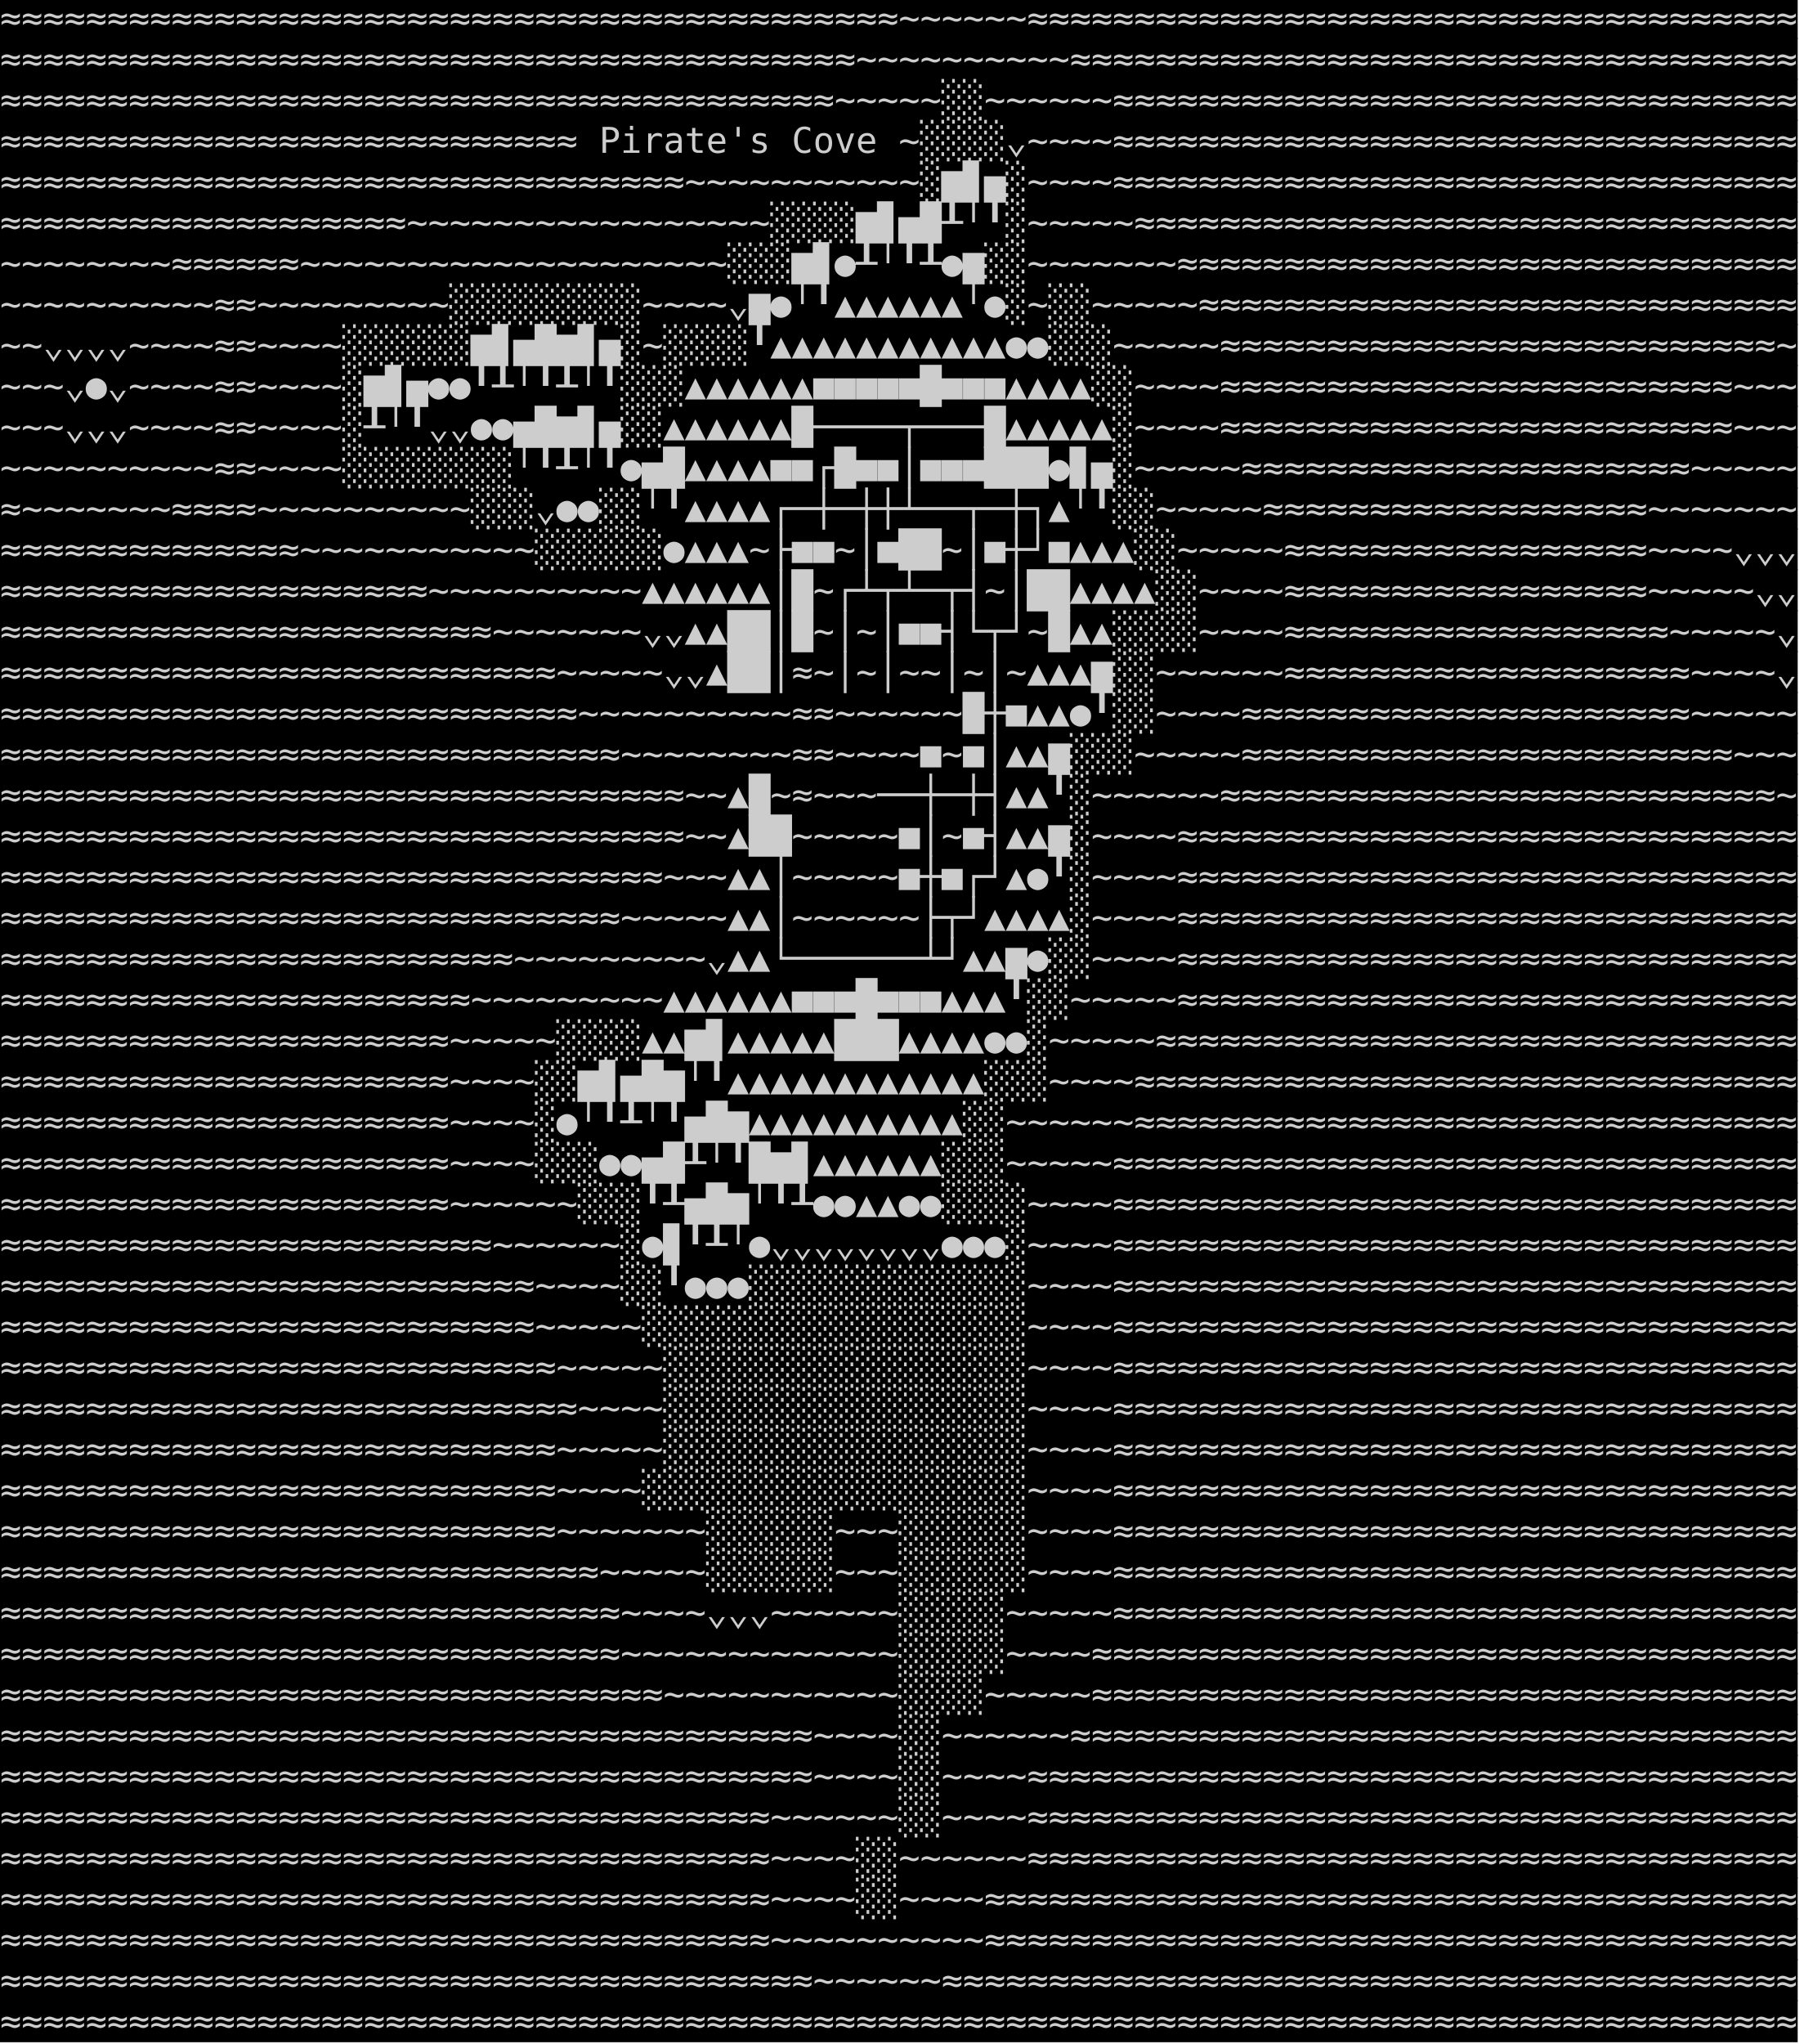
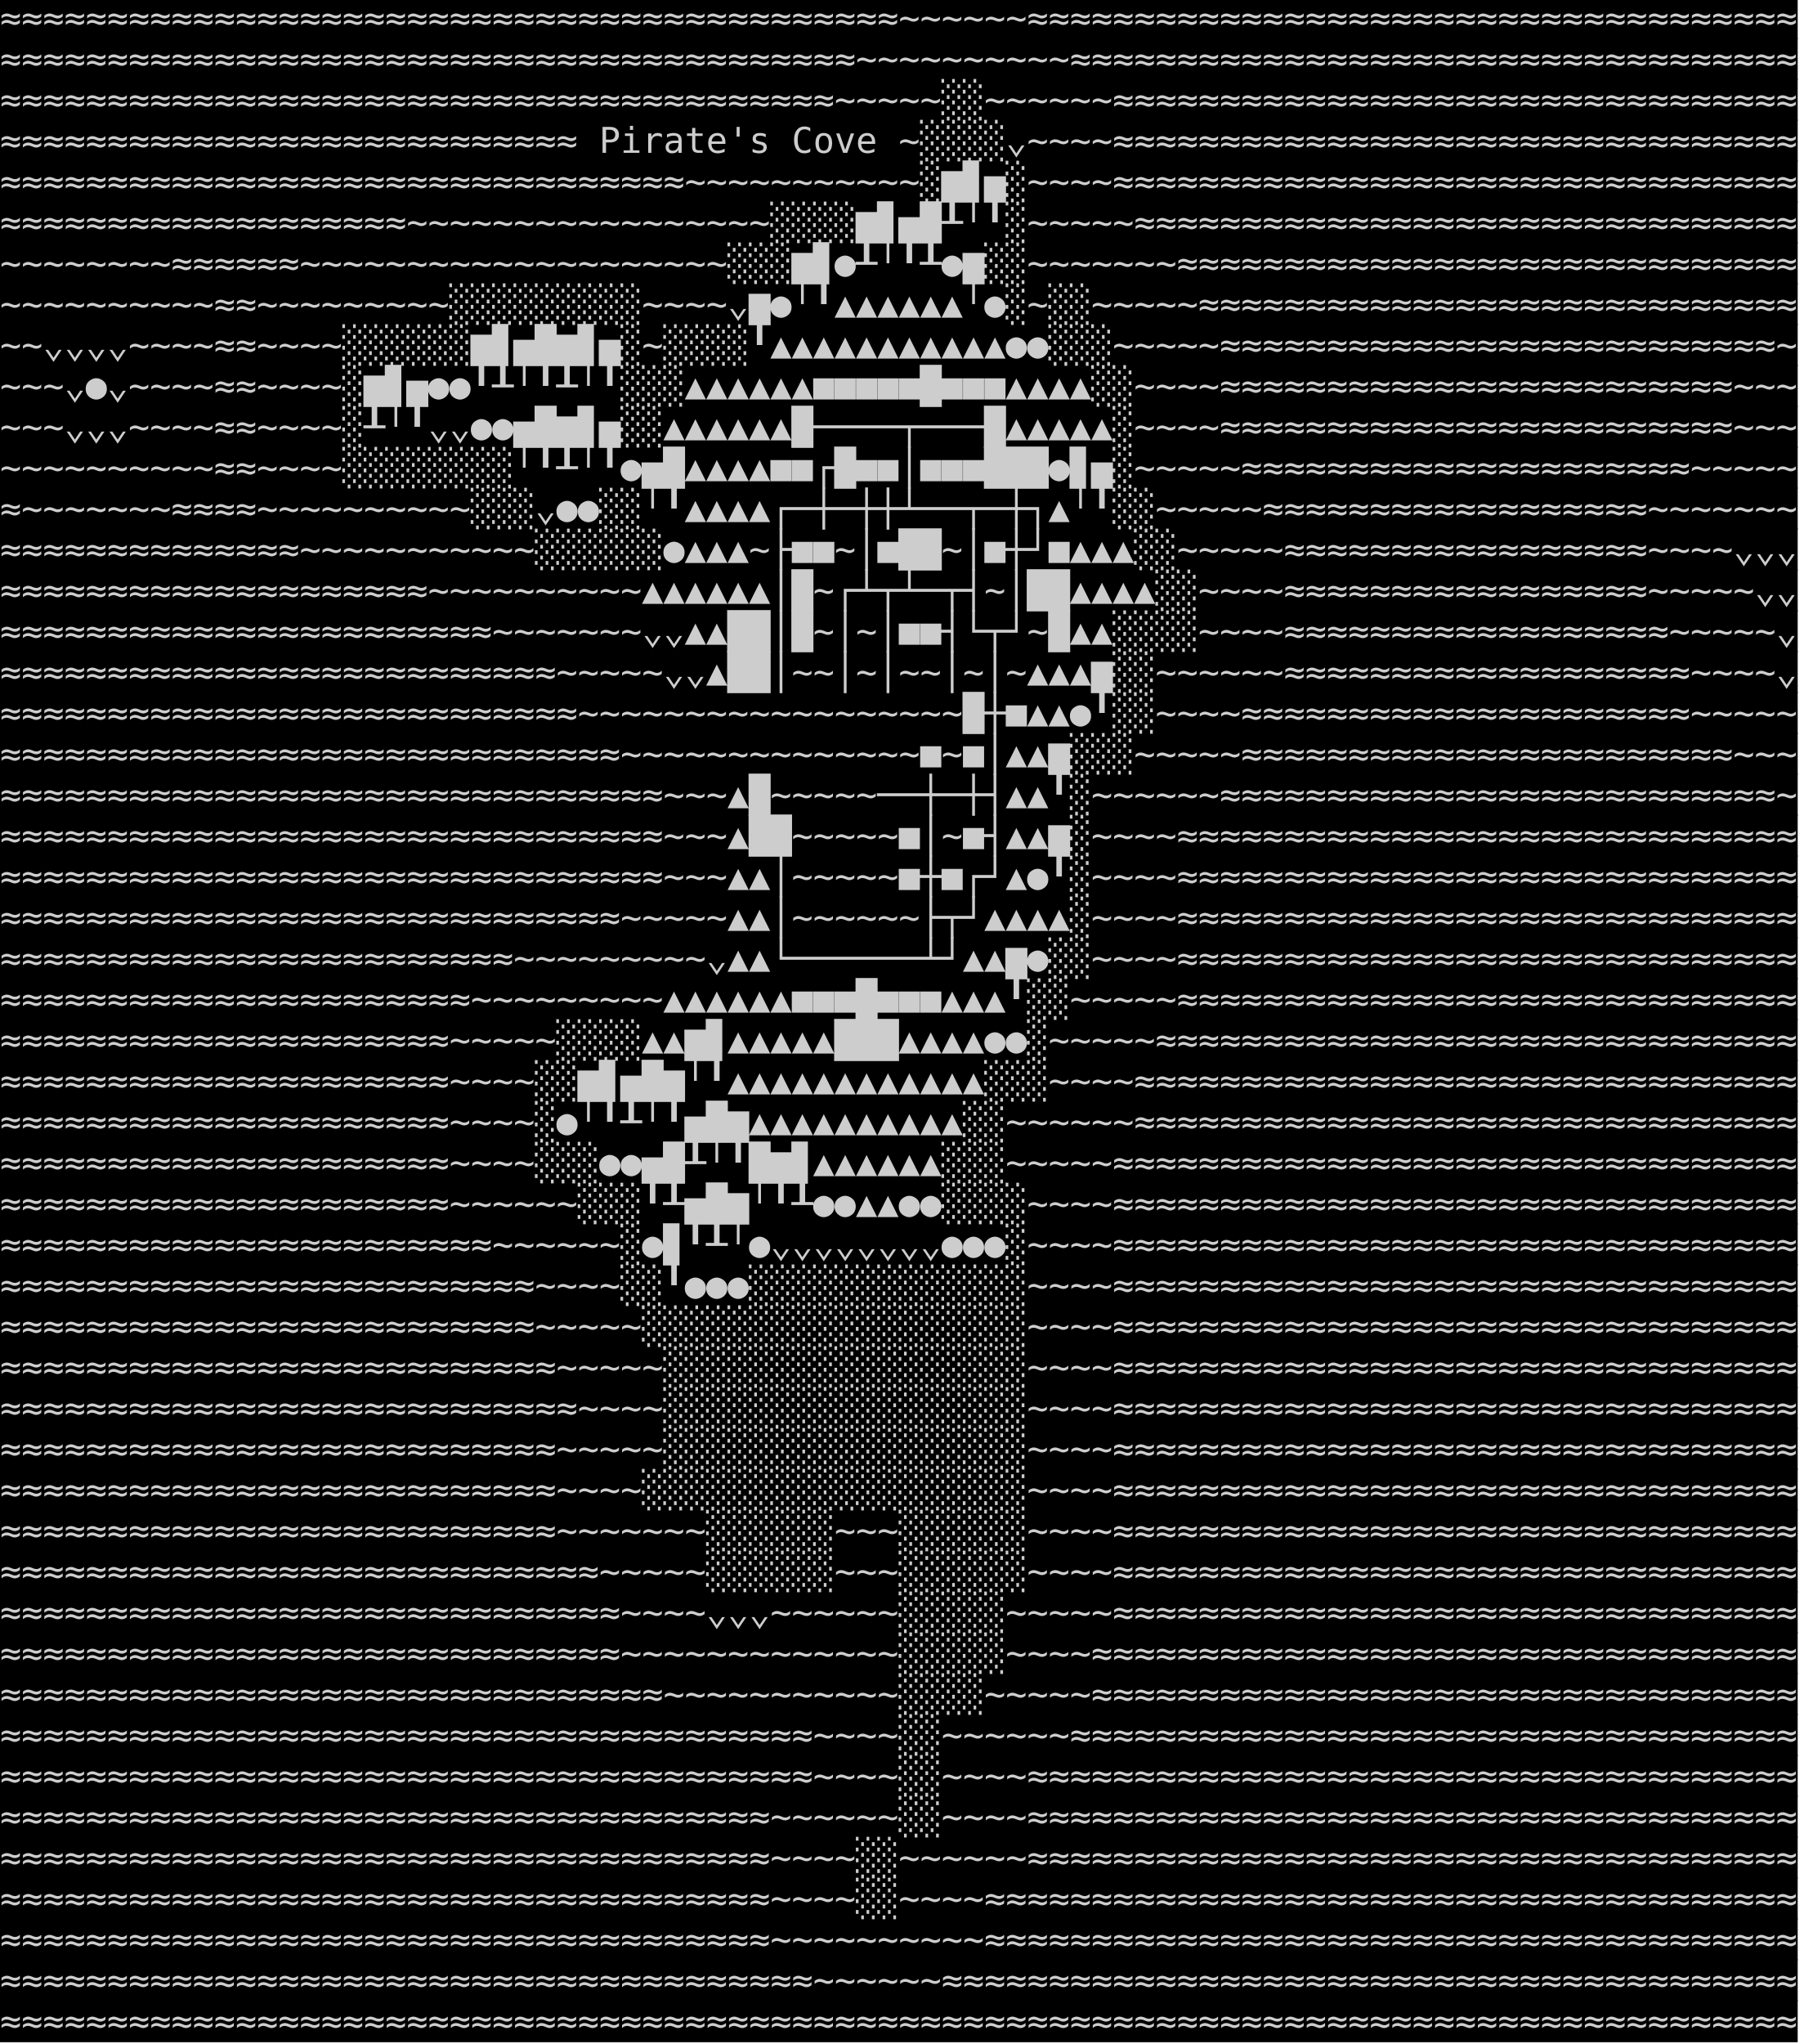
<svg xmlns="http://www.w3.org/2000/svg" version="1.1" width="510.0px" height="575.0px" viewBox="0 0 510.0 575.0" style="letter-spacing:0em;font-size:10px;font-family:'DejaVu Sans Mono';stroke:none">
  <text y="8.5" x="0.0" style="fill:#000000">████████████████████████████████████████████████████████████████████████████████████</text>
█<text y="20.0" x="0.0" style="fill:#000000">████████████████████████████████████████████████████████████████████████████████████</text>
█<text y="31.5" x="0.0" style="fill:#000000">████████████████████████████████████████████████████████████████████████████████████</text>
█<text y="43.0" x="0.0" style="fill:#000000">████████████████████████████████████████████████████████████████████████████████████</text>
█<text y="54.5" x="0.0" style="fill:#000000">████████████████████████████████████████████████████████████████████████████████████</text>
█<text y="66.0" x="0.0" style="fill:#000000">████████████████████████████████████████████████████████████████████████████████████</text>
█<text y="77.5" x="0.0" style="fill:#000000">████████████████████████████████████████████████████████████████████████████████████</text>
█<text y="89.0" x="0.0" style="fill:#000000">████████████████████████████████████████████████████████████████████████████████████</text>
█<text y="100.5" x="0.0" style="fill:#000000">████████████████████████████████████████████████████████████████████████████████████</text>
█<text y="112.0" x="0.0" style="fill:#000000">████████████████████████████████████████████████████████████████████████████████████</text>
█<text y="123.5" x="0.0" style="fill:#000000">████████████████████████████████████████████████████████████████████████████████████</text>
█<text y="135.0" x="0.0" style="fill:#000000">████████████████████████████████████████████████████████████████████████████████████</text>
█<text y="146.5" x="0.0" style="fill:#000000">████████████████████████████████████████████████████████████████████████████████████</text>
█<text y="158.0" x="0.0" style="fill:#000000">████████████████████████████████████████████████████████████████████████████████████</text>
█<text y="169.5" x="0.0" style="fill:#000000">████████████████████████████████████████████████████████████████████████████████████</text>
█<text y="181.0" x="0.0" style="fill:#000000">████████████████████████████████████████████████████████████████████████████████████</text>
█<text y="192.5" x="0.0" style="fill:#000000">████████████████████████████████████████████████████████████████████████████████████</text>
█<text y="204.0" x="0.0" style="fill:#000000">████████████████████████████████████████████████████████████████████████████████████</text>
█<text y="215.5" x="0.0" style="fill:#000000">████████████████████████████████████████████████████████████████████████████████████</text>
█<text y="227.0" x="0.0" style="fill:#000000">████████████████████████████████████████████████████████████████████████████████████</text>
█<text y="238.5" x="0.0" style="fill:#000000">████████████████████████████████████████████████████████████████████████████████████</text>
█<text y="250.0" x="0.0" style="fill:#000000">████████████████████████████████████████████████████████████████████████████████████</text>
█<text y="261.5" x="0.0" style="fill:#000000">████████████████████████████████████████████████████████████████████████████████████</text>
█<text y="273.0" x="0.0" style="fill:#000000">████████████████████████████████████████████████████████████████████████████████████</text>
█<text y="284.5" x="0.0" style="fill:#000000">████████████████████████████████████████████████████████████████████████████████████</text>
█<text y="296.0" x="0.0" style="fill:#000000">████████████████████████████████████████████████████████████████████████████████████</text>
█<text y="307.5" x="0.0" style="fill:#000000">████████████████████████████████████████████████████████████████████████████████████</text>
█<text y="319.0" x="0.0" style="fill:#000000">████████████████████████████████████████████████████████████████████████████████████</text>
█<text y="330.5" x="0.0" style="fill:#000000">████████████████████████████████████████████████████████████████████████████████████</text>
█<text y="342.0" x="0.0" style="fill:#000000">████████████████████████████████████████████████████████████████████████████████████</text>
█<text y="353.5" x="0.0" style="fill:#000000">████████████████████████████████████████████████████████████████████████████████████</text>
█<text y="365.0" x="0.0" style="fill:#000000">████████████████████████████████████████████████████████████████████████████████████</text>
█<text y="376.5" x="0.0" style="fill:#000000">████████████████████████████████████████████████████████████████████████████████████</text>
█<text y="388.0" x="0.0" style="fill:#000000">████████████████████████████████████████████████████████████████████████████████████</text>
█<text y="399.5" x="0.0" style="fill:#000000">████████████████████████████████████████████████████████████████████████████████████</text>
█<text y="411.0" x="0.0" style="fill:#000000">████████████████████████████████████████████████████████████████████████████████████</text>
█<text y="422.5" x="0.0" style="fill:#000000">████████████████████████████████████████████████████████████████████████████████████</text>
█<text y="434.0" x="0.0" style="fill:#000000">████████████████████████████████████████████████████████████████████████████████████</text>
█<text y="445.5" x="0.0" style="fill:#000000">████████████████████████████████████████████████████████████████████████████████████</text>
█<text y="457.0" x="0.0" style="fill:#000000">████████████████████████████████████████████████████████████████████████████████████</text>
█<text y="468.5" x="0.0" style="fill:#000000">████████████████████████████████████████████████████████████████████████████████████</text>
█<text y="480.0" x="0.0" style="fill:#000000">████████████████████████████████████████████████████████████████████████████████████</text>
█<text y="491.5" x="0.0" style="fill:#000000">████████████████████████████████████████████████████████████████████████████████████</text>
█<text y="503.0" x="0.0" style="fill:#000000">████████████████████████████████████████████████████████████████████████████████████</text>
█<text y="514.5" x="0.0" style="fill:#000000">████████████████████████████████████████████████████████████████████████████████████</text>
█<text y="526.0" x="0.0" style="fill:#000000">████████████████████████████████████████████████████████████████████████████████████</text>
█<text y="537.5" x="0.0" style="fill:#000000">████████████████████████████████████████████████████████████████████████████████████</text>
█<text y="549.0" x="0.0" style="fill:#000000">████████████████████████████████████████████████████████████████████████████████████</text>
█<text y="560.5" x="0.0" style="fill:#000000">████████████████████████████████████████████████████████████████████████████████████</text>
█<text y="572.0" x="0.0" style="fill:#000000">████████████████████████████████████████████████████████████████████████████████████</text>
█<text y="8.5" x="0.0" style="fill:#cdcdcd">≈≈≈≈≈≈≈≈≈≈≈≈≈≈≈≈≈≈≈≈≈≈≈≈≈≈≈≈≈≈≈≈≈≈≈≈≈≈≈≈≈≈~~~~~~≈≈≈≈≈≈≈≈≈≈≈≈≈≈≈≈≈≈≈≈≈≈≈≈≈≈≈≈≈≈≈≈≈≈≈≈</text>
≈<text y="20.0" x="0.0" style="fill:#cdcdcd">≈≈≈≈≈≈≈≈≈≈≈≈≈≈≈≈≈≈≈≈≈≈≈≈≈≈≈≈≈≈≈≈≈≈≈≈≈≈≈≈~~~~~~~~~~≈≈≈≈≈≈≈≈≈≈≈≈≈≈≈≈≈≈≈≈≈≈≈≈≈≈≈≈≈≈≈≈≈≈</text>
≈<text y="31.5" x="0.0" style="fill:#cdcdcd">≈≈≈≈≈≈≈≈≈≈≈≈≈≈≈≈≈≈≈≈≈≈≈≈≈≈≈≈≈≈≈≈≈≈≈≈≈≈≈~~~~~░░~~~~~~≈≈≈≈≈≈≈≈≈≈≈≈≈≈≈≈≈≈≈≈≈≈≈≈≈≈≈≈≈≈≈≈</text>
≈<text y="43.0" x="0.0" style="fill:#cdcdcd">≈≈≈≈≈≈≈≈≈≈≈≈≈≈≈≈≈≈≈≈≈≈≈≈≈≈≈ Pirate's Cove ~░░░░⌄~~~~≈≈≈≈≈≈≈≈≈≈≈≈≈≈≈≈≈≈≈≈≈≈≈≈≈≈≈≈≈≈≈≈</text>
≈<text y="54.5" x="0.0" style="fill:#cdcdcd">≈≈≈≈≈≈≈≈≈≈≈≈≈≈≈≈≈≈≈≈≈≈≈≈≈≈≈≈≈≈≈≈~~~~~~~~~~~░▆▊▅░~~~~≈≈≈≈≈≈≈≈≈≈≈≈≈≈≈≈≈≈≈≈≈≈≈≈≈≈≈≈≈≈≈≈</text>
≈<text y="66.0" x="0.0" style="fill:#cdcdcd">≈≈≈≈≈≈≈≈≈≈≈≈≈≈≈≈≈≈≈~~~~~~~~~~~~~~~~~░░░░▆▊▅█┸╵╹░~~~~~≈≈≈≈≈≈≈≈≈≈≈≈≈≈≈≈≈≈≈≈≈≈≈≈≈≈≈≈≈≈≈</text>
≈<text y="77.5" x="0.0" style="fill:#cdcdcd">~~~~~~~~≈≈≈≈≈≈~~~~~~~~~~~~~~~~~~~~░░░▆▊●┸╵╹┸●▆░░~~~~~~~≈≈≈≈≈≈≈≈≈≈≈≈≈≈≈≈≈≈≈≈≈≈≈≈≈≈≈≈≈</text>
≈<text y="89.0" x="0.0" style="fill:#cdcdcd">~~~~~~~~~~≈≈~~~~~~~~~░░░░░░░░░~~~~⌄▆●╵╹▲▲▲▲▲▲╵●░~░░~~~~~≈≈≈≈≈≈≈≈≈≈≈≈≈≈≈≈≈≈≈≈≈≈≈≈≈≈≈≈</text>
≈<text y="100.5" x="0.0" style="fill:#cdcdcd">~~⌄⌄⌄⌄~~~~≈≈~~~~░░░░░░▆▊▅█▆▊▅░~░░░░╹▲▲▲▲▲▲▲▲▲▲▲●●░░░~~~~~≈≈≈≈≈≈≈≈≈≈≈≈≈≈≈≈≈≈≈≈≈≈≈≈≈≈~</text>
~<text y="112.0" x="0.0" style="fill:#cdcdcd">~~~⌄●⌄~~~~≈≈~~~~░▆▊▅●●╹┸╵╹┸╵╹░░░▲▲▲▲▲▲■■■■■█■■■▲▲▲▲░░~~~~≈≈≈≈≈≈≈≈≈≈≈≈≈≈≈≈≈≈≈≈≈≈≈≈~~~</text>
~<text y="123.5" x="0.0" style="fill:#cdcdcd">~~~⌄⌄⌄~~~~≈≈~~~~░┸╵╹⌄⌄●●▅█▆▊▅░░▲▲▲▲▲▲█────┬───█▲▲▲▲▲░~~~~≈≈≈≈≈≈≈≈≈≈≈≈≈≈≈≈≈≈≈≈≈≈≈≈~~~</text>
~<text y="135.0" x="0.0" style="fill:#cdcdcd">~~~~~~~~~~≈≈~~~~░░░░░░░░╵╹┸╵╹●▅█▲▲▲▲■■┌█■■│■■■███●▊▅░~~~~~≈≈≈≈≈≈≈≈≈≈≈≈≈≈≈≈≈≈≈≈≈~~~~~</text>
~<text y="146.5" x="0.0" style="fill:#cdcdcd">≈~~~~~~~≈≈≈≈~~~~~~~~~~░░░⌄●●░░╵╹▲▲▲▲┌─┼─┼┼┴──┬─┼┐▲╵╹░░~~~~~≈≈≈≈≈≈≈≈≈≈≈≈≈≈≈≈≈≈~~~~~~~</text>
~<text y="158.0" x="0.0" style="fill:#cdcdcd">≈≈≈≈≈≈≈≈≈≈≈≈≈≈~~~~~~~~~~~░░░░░░●▲▲▲~├■■~│■██~│■┼┘■▲▲▲░░~~~~~≈≈≈≈≈≈≈≈≈≈≈≈≈≈≈≈≈~~~~⌄⌄⌄</text>
⌄<text y="169.5" x="0.0" style="fill:#cdcdcd">≈≈≈≈≈≈≈≈≈≈≈≈≈≈≈≈≈≈≈≈~~~~~~~~~~▲▲▲▲▲▲│█~┌┴┬┴─┬┤~│██▲▲▲▲░░~~~~≈≈≈≈≈≈≈≈≈≈≈≈≈≈≈≈≈~~~~~⌄⌄</text>
⌄<text y="181.0" x="0.0" style="fill:#cdcdcd">≈≈≈≈≈≈≈≈≈≈≈≈≈≈≈≈≈≈≈≈≈≈≈~~~~~~~⌄⌄▲▲██│█~│~│■■┤└┬┘~█▲▲░░░░~~~~≈≈≈≈≈≈≈≈≈≈≈≈≈≈≈≈≈≈~~~~~⌄</text>
- ⌄<text y="192.5" x="0.0" style="fill:#cdcdcd">≈≈≈≈≈≈≈≈≈≈≈≈≈≈≈≈≈≈≈≈≈≈≈≈≈≈~~~~~⌄⌄▲██│≈~│~│~~│~│~▲▲▲▆░░~~~~~~≈≈≈≈≈≈≈≈≈≈≈≈≈≈≈≈≈≈≈~~~~⌄</text>
- ⌄<text y="204.0" x="0.0" style="fill:#cdcdcd">≈≈≈≈≈≈≈≈≈≈≈≈≈≈≈≈≈≈≈≈≈≈≈≈≈≈≈~~~~~~~~~~≈≈~~~~~~█┼■▲▲●╹░░~~~~≈≈≈≈≈≈≈≈≈≈≈≈≈≈≈≈≈≈≈≈≈~~~~~</text>
- ~<text y="215.5" x="0.0" style="fill:#cdcdcd">≈≈≈≈≈≈≈≈≈≈≈≈≈≈≈≈≈≈≈≈≈≈≈≈≈≈≈≈≈~~~~~~~~≈≈~~~~■~■│▲▲▆░░░~~~~~≈≈≈≈≈≈≈≈≈≈≈≈≈≈≈≈≈≈≈≈≈≈≈~~~</text>
- ~<text y="227.0" x="0.0" style="fill:#cdcdcd">≈≈≈≈≈≈≈≈≈≈≈≈≈≈≈≈≈≈≈≈≈≈≈≈≈≈≈≈≈≈≈≈~~▲█~≈~~~──┼─┼┤▲▲╹░~~~~~~≈≈≈≈≈≈≈≈≈≈≈≈≈≈≈≈≈≈≈≈≈≈≈≈≈≈~</text>
- ~<text y="238.5" x="0.0" style="fill:#cdcdcd">≈≈≈≈≈≈≈≈≈≈≈≈≈≈≈≈≈≈≈≈≈≈≈≈≈≈≈≈≈≈≈≈~~▲██~~~~~■│~■┤▲▲▆░~~~~≈≈≈≈≈≈≈≈≈≈≈≈≈≈≈≈≈≈≈≈≈≈≈≈≈≈≈≈≈</text>
+ ⌄<text y="192.5" x="0.0" style="fill:#cdcdcd">≈≈≈≈≈≈≈≈≈≈≈≈≈≈≈≈≈≈≈≈≈≈≈≈≈≈~~~~~⌄⌄▲██│~~│~│~~│~│~▲▲▲▆░░~~~~~~≈≈≈≈≈≈≈≈≈≈≈≈≈≈≈≈≈≈≈~~~~⌄</text>
+ ⌄<text y="204.0" x="0.0" style="fill:#cdcdcd">≈≈≈≈≈≈≈≈≈≈≈≈≈≈≈≈≈≈≈≈≈≈≈≈≈≈≈~~~~~~~~~~~~~~~~~~█┼■▲▲●╹░░~~~~≈≈≈≈≈≈≈≈≈≈≈≈≈≈≈≈≈≈≈≈≈~~~~~</text>
+ ~<text y="215.5" x="0.0" style="fill:#cdcdcd">≈≈≈≈≈≈≈≈≈≈≈≈≈≈≈≈≈≈≈≈≈≈≈≈≈≈≈≈≈~~~~~~~~~~~~~~■~■│▲▲▆░░░~~~~~≈≈≈≈≈≈≈≈≈≈≈≈≈≈≈≈≈≈≈≈≈≈≈~~~</text>
+ ~<text y="227.0" x="0.0" style="fill:#cdcdcd">≈≈≈≈≈≈≈≈≈≈≈≈≈≈≈≈≈≈≈≈≈≈≈≈≈≈≈≈≈≈≈~~~▲█~~~~~──┼─┼┤▲▲╹░~~~~~~≈≈≈≈≈≈≈≈≈≈≈≈≈≈≈≈≈≈≈≈≈≈≈≈≈≈~</text>
+ ~<text y="238.5" x="0.0" style="fill:#cdcdcd">≈≈≈≈≈≈≈≈≈≈≈≈≈≈≈≈≈≈≈≈≈≈≈≈≈≈≈≈≈≈≈~~~▲██~~~~~■│~■┤▲▲▆░~~~~≈≈≈≈≈≈≈≈≈≈≈≈≈≈≈≈≈≈≈≈≈≈≈≈≈≈≈≈≈</text>
≈<text y="250.0" x="0.0" style="fill:#cdcdcd">≈≈≈≈≈≈≈≈≈≈≈≈≈≈≈≈≈≈≈≈≈≈≈≈≈≈≈≈≈≈≈~~~▲▲│~~~~~■┼■┌┘▲●╹░~~~~≈≈≈≈≈≈≈≈≈≈≈≈≈≈≈≈≈≈≈≈≈≈≈≈≈≈≈≈≈</text>
≈<text y="261.5" x="0.0" style="fill:#cdcdcd">≈≈≈≈≈≈≈≈≈≈≈≈≈≈≈≈≈≈≈≈≈≈≈≈≈≈≈≈≈~~~~~▲▲│~~~~~~├┬┘▲▲▲▲░~~~~≈≈≈≈≈≈≈≈≈≈≈≈≈≈≈≈≈≈≈≈≈≈≈≈≈≈≈≈≈</text>
≈<text y="273.0" x="0.0" style="fill:#cdcdcd">≈≈≈≈≈≈≈≈≈≈≈≈≈≈≈≈≈≈≈≈≈≈≈≈~~~~~~~~~⌄▲▲└──────┴┘▲▲▆●░░~~~~≈≈≈≈≈≈≈≈≈≈≈≈≈≈≈≈≈≈≈≈≈≈≈≈≈≈≈≈≈</text>
≈<text y="284.5" x="0.0" style="fill:#cdcdcd">≈≈≈≈≈≈≈≈≈≈≈≈≈≈≈≈≈≈≈≈≈≈~~~~~~~~~▲▲▲▲▲▲■■■█■■■▲▲▲╹░░~~~~~≈≈≈≈≈≈≈≈≈≈≈≈≈≈≈≈≈≈≈≈≈≈≈≈≈≈≈≈≈</text>
≈<text y="296.0" x="0.0" style="fill:#cdcdcd">≈≈≈≈≈≈≈≈≈≈≈≈≈≈≈≈≈≈≈≈≈~~~~~░░░░▲▲▆▊▲▲▲▲▲███▲▲▲▲●●░~~~~~≈≈≈≈≈≈≈≈≈≈≈≈≈≈≈≈≈≈≈≈≈≈≈≈≈≈≈≈≈≈</text>
≈<text y="307.5" x="0.0" style="fill:#cdcdcd">≈≈≈≈≈≈≈≈≈≈≈≈≈≈≈≈≈≈≈≈≈~~~~░░▆▊▅█▆╵╹▲▲▲▲▲▲▲▲▲▲▲▲░░░~~~~≈≈≈≈≈≈≈≈≈≈≈≈≈≈≈≈≈≈≈≈≈≈≈≈≈≈≈≈≈≈≈</text>
≈<text y="319.0" x="0.0" style="fill:#cdcdcd">≈≈≈≈≈≈≈≈≈≈≈≈≈≈≈≈≈≈≈≈≈~~~~░●╵╹┸╵╹▅█▆▲▲▲▲▲▲▲▲▲▲░░~~~~~~≈≈≈≈≈≈≈≈≈≈≈≈≈≈≈≈≈≈≈≈≈≈≈≈≈≈≈≈≈≈≈</text>
≈<text y="330.5" x="0.0" style="fill:#cdcdcd">≈≈≈≈≈≈≈≈≈≈≈≈≈≈≈≈≈≈≈≈≈~~~~░░░●●▅█┸╵╹█▆▊▲▲▲▲▲▲░░░~~~~~≈≈≈≈≈≈≈≈≈≈≈≈≈≈≈≈≈≈≈≈≈≈≈≈≈≈≈≈≈≈≈≈</text>
≈<text y="342.0" x="0.0" style="fill:#cdcdcd">≈≈≈≈≈≈≈≈≈≈≈≈≈≈≈≈≈≈≈≈≈~~~~~~░░░╹┸▅█▆╵╹┸●●▲▲●●░░░░~~~~≈≈≈≈≈≈≈≈≈≈≈≈≈≈≈≈≈≈≈≈≈≈≈≈≈≈≈≈≈≈≈≈</text>
≈<text y="353.5" x="0.0" style="fill:#cdcdcd">≈≈≈≈≈≈≈≈≈≈≈≈≈≈≈≈≈≈≈≈≈≈≈~~~~~~░●▊╹┸╵●⌄⌄⌄⌄⌄⌄⌄⌄●●●░~~~~≈≈≈≈≈≈≈≈≈≈≈≈≈≈≈≈≈≈≈≈≈≈≈≈≈≈≈≈≈≈≈≈</text>
≈<text y="365.0" x="0.0" style="fill:#cdcdcd">≈≈≈≈≈≈≈≈≈≈≈≈≈≈≈≈≈≈≈≈≈≈≈≈≈~~~~░░╹●●●░░░░░░░░░░░░░~~~~≈≈≈≈≈≈≈≈≈≈≈≈≈≈≈≈≈≈≈≈≈≈≈≈≈≈≈≈≈≈≈≈</text>
≈<text y="376.5" x="0.0" style="fill:#cdcdcd">≈≈≈≈≈≈≈≈≈≈≈≈≈≈≈≈≈≈≈≈≈≈≈≈≈~~~~~░░░░░░░░░░░░░░░░░░~~~~≈≈≈≈≈≈≈≈≈≈≈≈≈≈≈≈≈≈≈≈≈≈≈≈≈≈≈≈≈≈≈≈</text>
≈<text y="388.0" x="0.0" style="fill:#cdcdcd">≈≈≈≈≈≈≈≈≈≈≈≈≈≈≈≈≈≈≈≈≈≈≈≈≈≈~~~~~░░░░░░░░░░░░░░░░░~~~~≈≈≈≈≈≈≈≈≈≈≈≈≈≈≈≈≈≈≈≈≈≈≈≈≈≈≈≈≈≈≈≈</text>
≈<text y="399.5" x="0.0" style="fill:#cdcdcd">≈≈≈≈≈≈≈≈≈≈≈≈≈≈≈≈≈≈≈≈≈≈≈≈≈≈≈~~~~░░░░░░░░░░░░░░░░░~~~~≈≈≈≈≈≈≈≈≈≈≈≈≈≈≈≈≈≈≈≈≈≈≈≈≈≈≈≈≈≈≈≈</text>
≈<text y="411.0" x="0.0" style="fill:#cdcdcd">≈≈≈≈≈≈≈≈≈≈≈≈≈≈≈≈≈≈≈≈≈≈≈≈≈≈~~~~~░░░░░░░░░░░░░░░░░~~~~≈≈≈≈≈≈≈≈≈≈≈≈≈≈≈≈≈≈≈≈≈≈≈≈≈≈≈≈≈≈≈≈</text>
≈<text y="422.5" x="0.0" style="fill:#cdcdcd">≈≈≈≈≈≈≈≈≈≈≈≈≈≈≈≈≈≈≈≈≈≈≈≈≈≈~~~~░░░░░░░░░░░░░░░░░░~~~~≈≈≈≈≈≈≈≈≈≈≈≈≈≈≈≈≈≈≈≈≈≈≈≈≈≈≈≈≈≈≈≈</text>
≈<text y="434.0" x="0.0" style="fill:#cdcdcd">≈≈≈≈≈≈≈≈≈≈≈≈≈≈≈≈≈≈≈≈≈≈≈≈≈≈~~~~~~~░░░░░░~~~░░░░░░~~~~≈≈≈≈≈≈≈≈≈≈≈≈≈≈≈≈≈≈≈≈≈≈≈≈≈≈≈≈≈≈≈≈</text>
≈<text y="445.5" x="0.0" style="fill:#cdcdcd">≈≈≈≈≈≈≈≈≈≈≈≈≈≈≈≈≈≈≈≈≈≈≈≈≈≈≈≈~~~~~░░░░░░~~~░░░░░░~~~~≈≈≈≈≈≈≈≈≈≈≈≈≈≈≈≈≈≈≈≈≈≈≈≈≈≈≈≈≈≈≈≈</text>
≈<text y="457.0" x="0.0" style="fill:#cdcdcd">≈≈≈≈≈≈≈≈≈≈≈≈≈≈≈≈≈≈≈≈≈≈≈≈≈≈≈≈≈~~~~⌄⌄⌄~~~~~~░░░░░~~~~~≈≈≈≈≈≈≈≈≈≈≈≈≈≈≈≈≈≈≈≈≈≈≈≈≈≈≈≈≈≈≈≈</text>
≈<text y="468.5" x="0.0" style="fill:#cdcdcd">≈≈≈≈≈≈≈≈≈≈≈≈≈≈≈≈≈≈≈≈≈≈≈≈≈≈≈≈≈~~~~~~~~~~~~~░░░░░~~~~≈≈≈≈≈≈≈≈≈≈≈≈≈≈≈≈≈≈≈≈≈≈≈≈≈≈≈≈≈≈≈≈≈</text>
≈<text y="480.0" x="0.0" style="fill:#cdcdcd">≈≈≈≈≈≈≈≈≈≈≈≈≈≈≈≈≈≈≈≈≈≈≈≈≈≈≈≈≈≈≈~~~~~~~~~~~░░░░~~~~~≈≈≈≈≈≈≈≈≈≈≈≈≈≈≈≈≈≈≈≈≈≈≈≈≈≈≈≈≈≈≈≈≈</text>
≈<text y="491.5" x="0.0" style="fill:#cdcdcd">≈≈≈≈≈≈≈≈≈≈≈≈≈≈≈≈≈≈≈≈≈≈≈≈≈≈≈≈≈≈≈≈≈≈≈≈≈≈~~~~░░~~~~~~≈≈≈≈≈≈≈≈≈≈≈≈≈≈≈≈≈≈≈≈≈≈≈≈≈≈≈≈≈≈≈≈≈≈</text>
≈<text y="503.0" x="0.0" style="fill:#cdcdcd">≈≈≈≈≈≈≈≈≈≈≈≈≈≈≈≈≈≈≈≈≈≈≈≈≈≈≈≈≈≈≈≈≈≈≈≈≈≈~~~~░░~~~~≈≈≈≈≈≈≈≈≈≈≈≈≈≈≈≈≈≈≈≈≈≈≈≈≈≈≈≈≈≈≈≈≈≈≈≈</text>
≈<text y="514.5" x="0.0" style="fill:#cdcdcd">≈≈≈≈≈≈≈≈≈≈≈≈≈≈≈≈≈≈≈≈≈≈≈≈≈≈≈≈≈≈≈≈≈≈≈≈~~~~~~░░~~~~≈≈≈≈≈≈≈≈≈≈≈≈≈≈≈≈≈≈≈≈≈≈≈≈≈≈≈≈≈≈≈≈≈≈≈≈</text>
≈<text y="526.0" x="0.0" style="fill:#cdcdcd">≈≈≈≈≈≈≈≈≈≈≈≈≈≈≈≈≈≈≈≈≈≈≈≈≈≈≈≈≈≈≈≈≈≈≈≈~~~~░░~~~~~~≈≈≈≈≈≈≈≈≈≈≈≈≈≈≈≈≈≈≈≈≈≈≈≈≈≈≈≈≈≈≈≈≈≈≈≈</text>
≈<text y="537.5" x="0.0" style="fill:#cdcdcd">≈≈≈≈≈≈≈≈≈≈≈≈≈≈≈≈≈≈≈≈≈≈≈≈≈≈≈≈≈≈≈≈≈≈≈≈~~~~░░~~~~≈≈≈≈≈≈≈≈≈≈≈≈≈≈≈≈≈≈≈≈≈≈≈≈≈≈≈≈≈≈≈≈≈≈≈≈≈≈</text>
≈<text y="549.0" x="0.0" style="fill:#cdcdcd">≈≈≈≈≈≈≈≈≈≈≈≈≈≈≈≈≈≈≈≈≈≈≈≈≈≈≈≈≈≈≈≈≈≈≈≈~~~~~~~~~~≈≈≈≈≈≈≈≈≈≈≈≈≈≈≈≈≈≈≈≈≈≈≈≈≈≈≈≈≈≈≈≈≈≈≈≈≈≈</text>
≈<text y="560.5" x="0.0" style="fill:#cdcdcd">≈≈≈≈≈≈≈≈≈≈≈≈≈≈≈≈≈≈≈≈≈≈≈≈≈≈≈≈≈≈≈≈≈≈≈≈≈≈~~~~~~≈≈≈≈≈≈≈≈≈≈≈≈≈≈≈≈≈≈≈≈≈≈≈≈≈≈≈≈≈≈≈≈≈≈≈≈≈≈≈≈</text>
≈<text y="572.0" x="0.0" style="fill:#cdcdcd">≈≈≈≈≈≈≈≈≈≈≈≈≈≈≈≈≈≈≈≈≈≈≈≈≈≈≈≈≈≈≈≈≈≈≈≈≈≈≈≈≈≈≈≈≈≈≈≈≈≈≈≈≈≈≈≈≈≈≈≈≈≈≈≈≈≈≈≈≈≈≈≈≈≈≈≈≈≈≈≈≈≈≈≈</text>
≈</svg>
